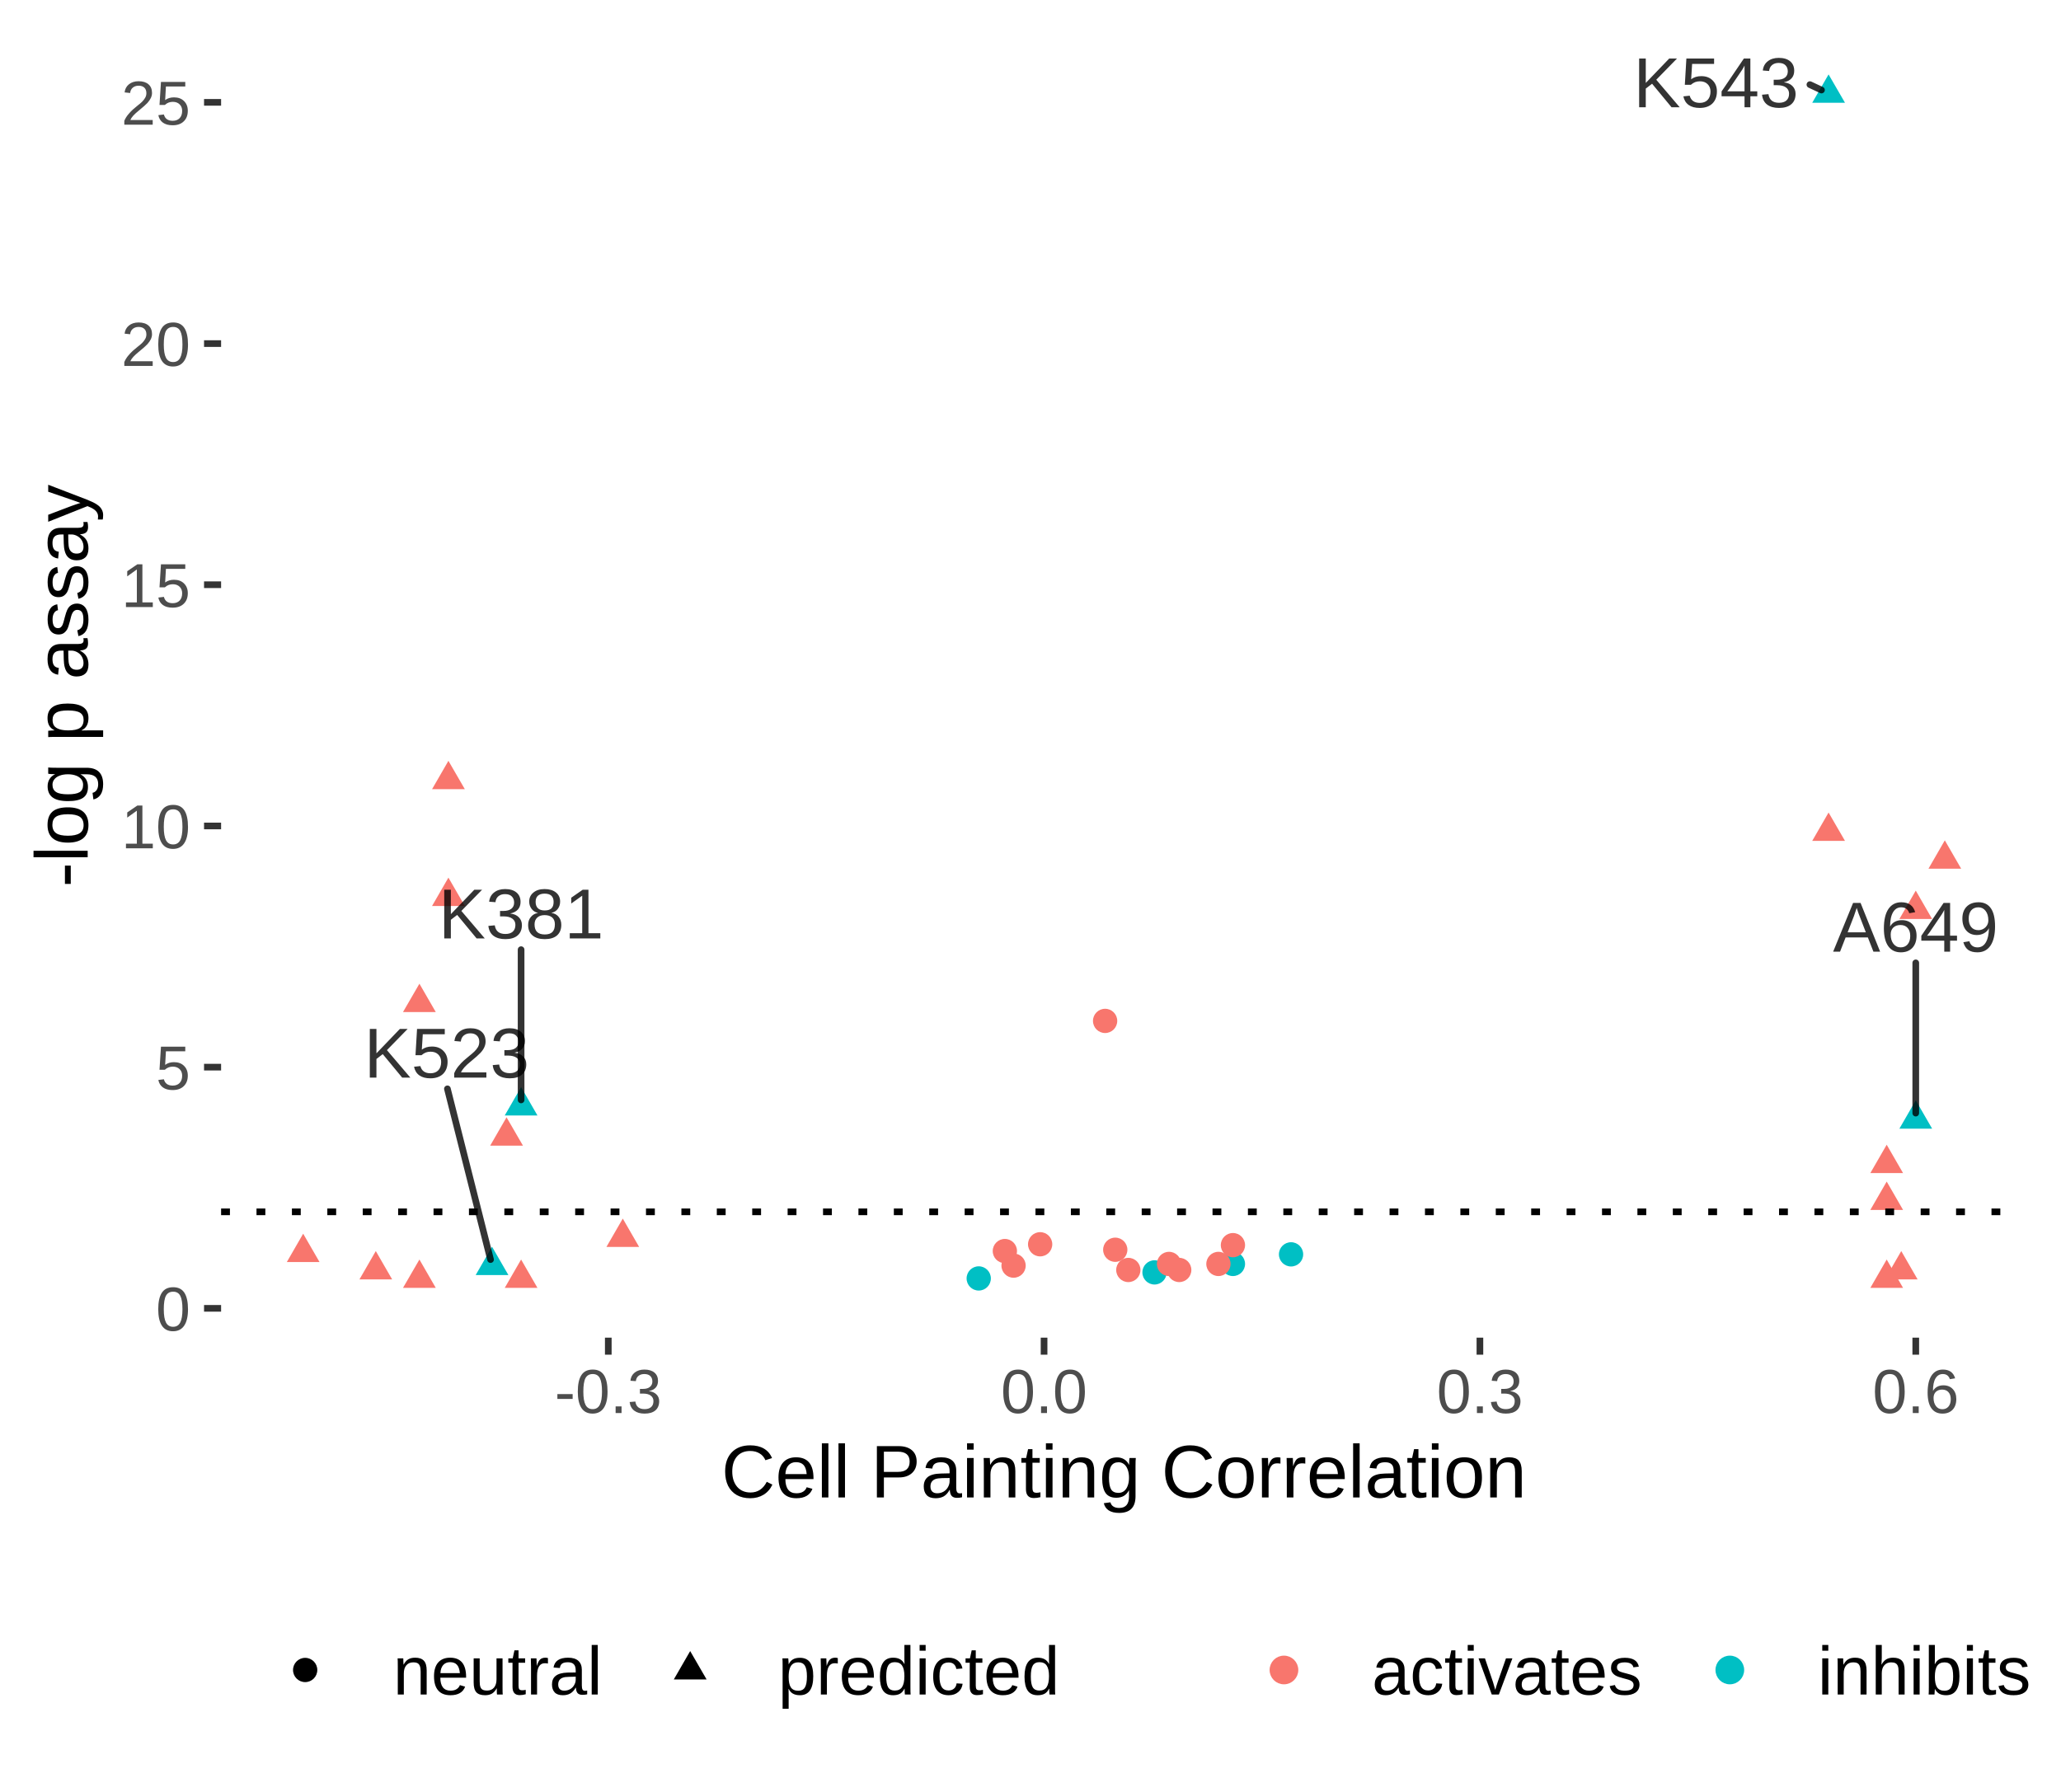
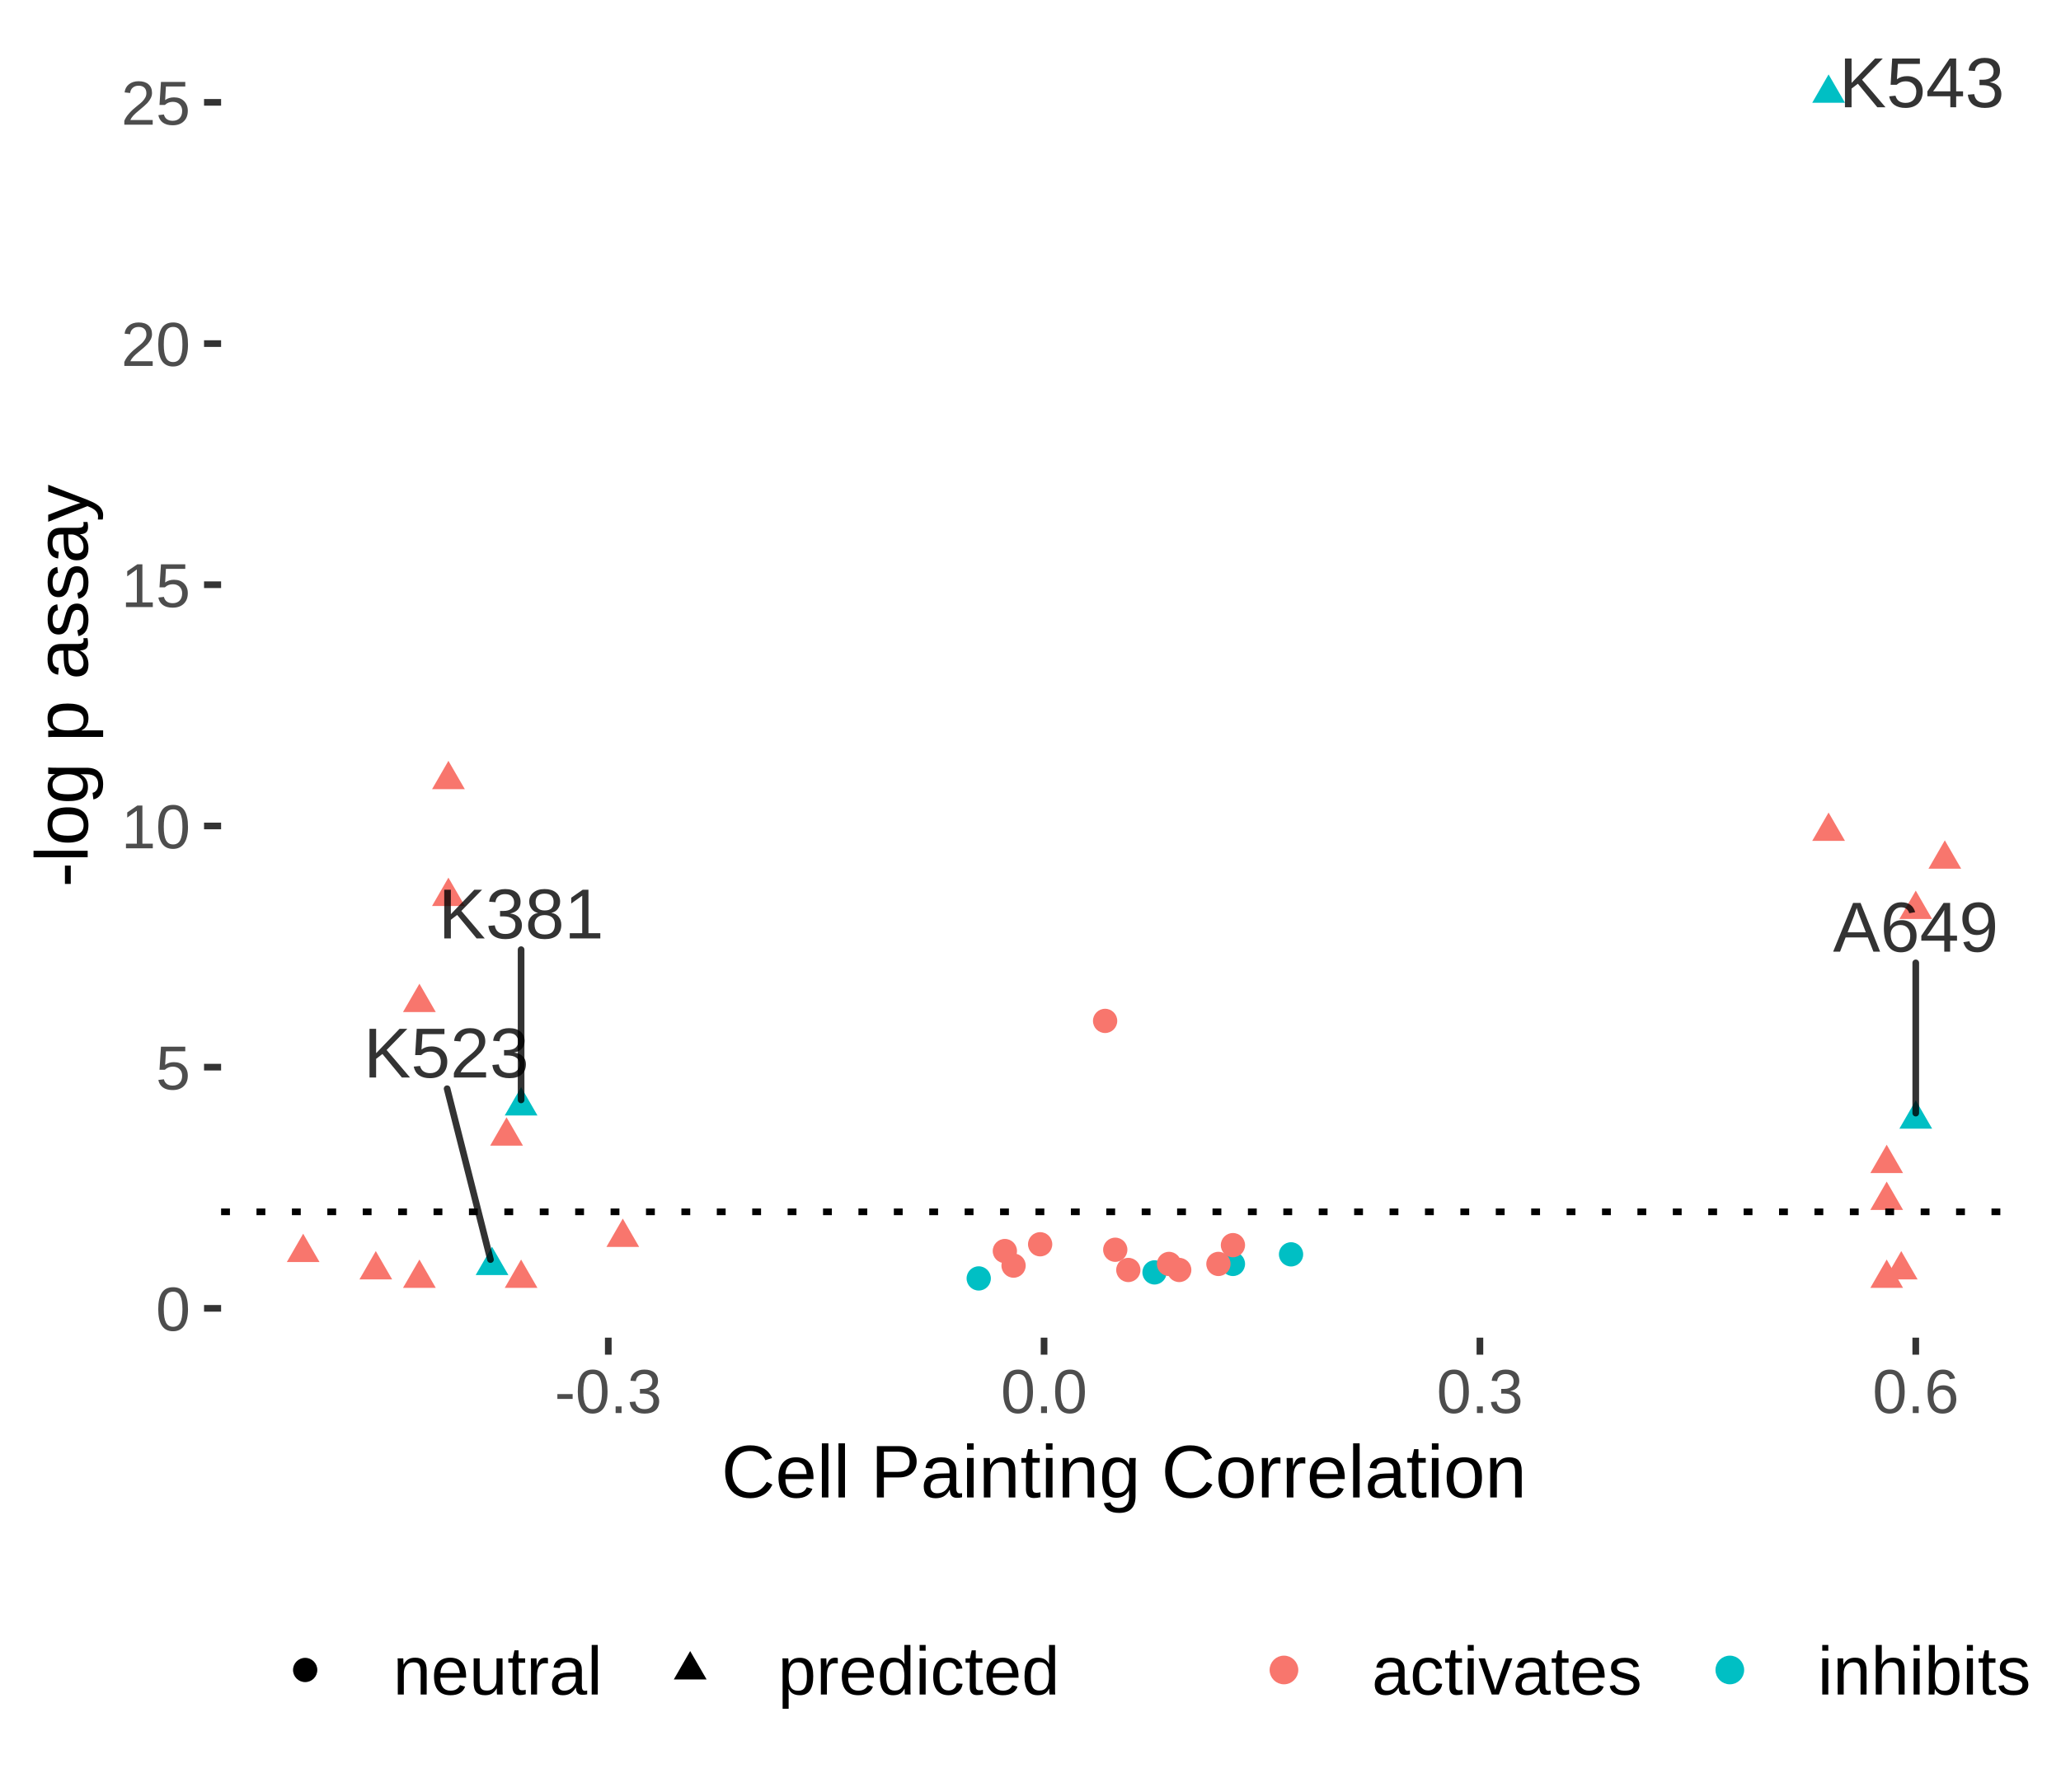
<svg xmlns="http://www.w3.org/2000/svg" class="svglite" width="331.20pt" height="288.00pt" viewBox="0 0 331.20 288.00">
  <defs>
    <style type="text/css">
    .svglite line, .svglite polyline, .svglite polygon, .svglite path, .svglite rect, .svglite circle {
      fill: none;
      stroke: #000000;
      stroke-linecap: round;
      stroke-linejoin: round;
      stroke-miterlimit: 10.00;
    }
    .svglite text {
      white-space: pre;
    }
  </style>
  </defs>
  <rect width="100%" height="100%" style="stroke: none; fill: #FFFFFF;" />
  <defs>
    <clipPath id="cpMC4wMHwzMzEuMjB8MC4wMHwyODguMDA=">
      <rect x="0.00" y="0.00" width="331.20" height="288.00" />
    </clipPath>
  </defs>
  <g clip-path="url(#cpMC4wMHwzMzEuMjB8MC4wMHwyODguMDA=)">
    <rect x="0" y="0.00" width="331.20" height="288.00" style="stroke-width: 1.07; stroke: #FFFFFF; fill: #FFFFFF;" />
    <rect x="35.53" y="5.48" width="290.19" height="209.52" style="stroke-width: 1.07; stroke: none; fill: #FFFFFF;" />
    <polygon points="307.86,176.84 310.49,181.40 305.23,181.40 " style="stroke-width: 0.71; stroke: none; fill: #00BFC4;" />
    <polygon points="72.06,141.05 74.70,145.61 69.43,145.61 " style="stroke-width: 0.71; stroke: none; fill: #F8766D;" />
    <circle cx="207.47" cy="201.60" r="1.95" style="stroke-width: 0.71; stroke: none; fill: #00BFC4;" />
    <polygon points="100.08,195.85 102.71,200.41 97.45,200.41 " style="stroke-width: 0.71; stroke: none; fill: #F8766D;" />
    <polygon points="303.19,202.43 305.82,206.99 300.56,206.99 " style="stroke-width: 0.71; stroke: none; fill: #F8766D;" />
    <polygon points="303.19,183.98 305.82,188.54 300.56,188.54 " style="stroke-width: 0.71; stroke: none; fill: #F8766D;" />
    <circle cx="198.13" cy="203.14" r="1.95" style="stroke-width: 0.71; stroke: none; fill: #00BFC4;" />
    <polygon points="312.53,135.06 315.16,139.62 309.90,139.62 " style="stroke-width: 0.71; stroke: none; fill: #F8766D;" />
    <circle cx="185.53" cy="204.50" r="1.95" style="stroke-width: 0.71; stroke: none; fill: #00BFC4;" />
    <polygon points="48.72,198.28 51.35,202.84 46.09,202.84 " style="stroke-width: 0.71; stroke: none; fill: #F8766D;" />
    <circle cx="161.48" cy="201.07" r="1.95" style="stroke-width: 0.71; stroke: none; fill: #F8766D;" />
    <polygon points="83.74,202.43 86.37,206.99 81.11,206.99 " style="stroke-width: 0.71; stroke: none; fill: #F8766D;" />
    <polygon points="307.86,143.14 310.49,147.70 305.23,147.70 " style="stroke-width: 0.71; stroke: none; fill: #F8766D;" />
    <circle cx="179.22" cy="200.86" r="1.95" style="stroke-width: 0.71; stroke: none; fill: #F8766D;" />
    <circle cx="181.32" cy="204.11" r="1.95" style="stroke-width: 0.71; stroke: none; fill: #F8766D;" />
    <polygon points="83.74,174.72 86.37,179.28 81.11,179.28 " style="stroke-width: 0.71; stroke: none; fill: #00BFC4;" />
    <circle cx="177.59" cy="164.08" r="1.95" style="stroke-width: 0.71; stroke: none; fill: #F8766D;" />
    <polygon points="72.06,122.28 74.70,126.84 69.43,126.84 " style="stroke-width: 0.71; stroke: none; fill: #F8766D;" />
    <polygon points="67.40,158.10 70.03,162.66 64.76,162.66 " style="stroke-width: 0.71; stroke: none; fill: #F8766D;" />
    <polygon points="303.19,189.90 305.82,194.46 300.56,194.46 " style="stroke-width: 0.71; stroke: none; fill: #F8766D;" />
    <polygon points="60.39,201.07 63.02,205.63 57.76,205.63 " style="stroke-width: 0.71; stroke: none; fill: #F8766D;" />
    <polygon points="305.53,201.07 308.16,205.63 302.89,205.63 " style="stroke-width: 0.71; stroke: none; fill: #F8766D;" />
    <polygon points="79.07,200.37 81.70,204.93 76.44,204.93 " style="stroke-width: 0.71; stroke: none; fill: #00BFC4;" />
    <circle cx="187.86" cy="203.14" r="1.95" style="stroke-width: 0.71; stroke: none; fill: #F8766D;" />
    <polygon points="293.85,11.96 296.49,16.52 291.22,16.52 " style="stroke-width: 0.71; stroke: none; fill: #00BFC4;" />
    <circle cx="162.88" cy="203.41" r="1.95" style="stroke-width: 0.71; stroke: none; fill: #F8766D;" />
    <circle cx="157.28" cy="205.47" r="1.95" style="stroke-width: 0.71; stroke: none; fill: #00BFC4;" />
    <circle cx="189.50" cy="204.11" r="1.95" style="stroke-width: 0.71; stroke: none; fill: #F8766D;" />
    <circle cx="195.80" cy="203.14" r="1.95" style="stroke-width: 0.71; stroke: none; fill: #F8766D;" />
    <polygon points="293.85,130.59 296.49,135.15 291.22,135.15 " style="stroke-width: 0.71; stroke: none; fill: #F8766D;" />
    <circle cx="198.13" cy="200.12" r="1.95" style="stroke-width: 0.71; stroke: none; fill: #F8766D;" />
    <circle cx="167.15" cy="199.98" r="1.95" style="stroke-width: 0.71; stroke: none; fill: #F8766D;" />
    <polygon points="67.40,202.43 70.03,206.99 64.76,206.99 " style="stroke-width: 0.71; stroke: none; fill: #F8766D;" />
    <polygon points="81.40,179.57 84.04,184.13 78.77,184.13 " style="stroke-width: 0.71; stroke: none; fill: #F8766D;" />
    <line x1="307.86" y1="154.75" x2="307.86" y2="178.90" style="stroke-width: 1.07; stroke: #000000; stroke-opacity: 0.80;" />
    <line x1="83.74" y1="152.63" x2="83.74" y2="176.78" style="stroke-width: 1.07; stroke: #000000; stroke-opacity: 0.80;" />
-     <line x1="71.90" y1="175.00" x2="78.83" y2="202.44" style="stroke-width: 1.07; stroke: #000000; stroke-opacity: 0.80;" />
-     <line x1="290.85" y1="13.60" x2="292.71" y2="14.47" style="stroke-width: 1.07; stroke: #000000; stroke-opacity: 0.80;" />
+     <line x1="71.85" y1="174.98" x2="78.82" y2="202.44" style="stroke-width: 1.07; stroke: #000000; stroke-opacity: 0.80;" />
    <text x="307.86" y="152.95" text-anchor="middle" style="font-size: 11.38px;fill: #000000; fill-opacity: 0.80; font-family: &quot;Arial&quot;;" textLength="26.58px" lengthAdjust="spacingAndGlyphs">A649</text>
    <text x="83.74" y="150.83" text-anchor="middle" style="font-size: 11.38px;fill: #000000; fill-opacity: 0.80; font-family: &quot;Arial&quot;;" textLength="26.58px" lengthAdjust="spacingAndGlyphs">K381</text>
-     <text x="71.78" y="173.20" text-anchor="middle" style="font-size: 11.38px;fill: #000000; fill-opacity: 0.80; font-family: &quot;Arial&quot;;" textLength="26.58px" lengthAdjust="spacingAndGlyphs">K523</text>
-     <text x="275.76" y="17.24" text-anchor="middle" style="font-size: 11.38px;fill: #000000; fill-opacity: 0.80; font-family: &quot;Arial&quot;;" textLength="26.58px" lengthAdjust="spacingAndGlyphs">K543</text>
+     <text x="71.73" y="173.18" text-anchor="middle" style="font-size: 11.38px;fill: #000000; fill-opacity: 0.80; font-family: &quot;Arial&quot;;" textLength="26.58px" lengthAdjust="spacingAndGlyphs">K523</text>
+     <text x="308.83" y="17.24" text-anchor="middle" style="font-size: 11.38px;fill: #000000; fill-opacity: 0.80; font-family: &quot;Arial&quot;;" textLength="26.58px" lengthAdjust="spacingAndGlyphs">K543</text>
    <line x1="35.53" y1="194.77" x2="325.72" y2="194.77" style="stroke-width: 1.07; stroke-dasharray: 1.42,4.27; stroke-linecap: butt;" />
    <text x="30.60" y="213.87" text-anchor="end" style="font-size: 10.00px;fill: #4D4D4D; font-family: &quot;Arial&quot;;" textLength="5.56px" lengthAdjust="spacingAndGlyphs">0</text>
    <text x="30.60" y="175.10" text-anchor="end" style="font-size: 10.00px;fill: #4D4D4D; font-family: &quot;Arial&quot;;" textLength="5.56px" lengthAdjust="spacingAndGlyphs">5</text>
    <text x="30.60" y="136.34" text-anchor="end" style="font-size: 10.00px;fill: #4D4D4D; font-family: &quot;Arial&quot;;" textLength="11.12px" lengthAdjust="spacingAndGlyphs">10</text>
    <text x="30.60" y="97.57" text-anchor="end" style="font-size: 10.00px;fill: #4D4D4D; font-family: &quot;Arial&quot;;" textLength="11.12px" lengthAdjust="spacingAndGlyphs">15</text>
    <text x="30.60" y="58.81" text-anchor="end" style="font-size: 10.00px;fill: #4D4D4D; font-family: &quot;Arial&quot;;" textLength="11.12px" lengthAdjust="spacingAndGlyphs">20</text>
    <text x="30.60" y="20.04" text-anchor="end" style="font-size: 10.00px;fill: #4D4D4D; font-family: &quot;Arial&quot;;" textLength="11.12px" lengthAdjust="spacingAndGlyphs">25</text>
    <polyline points="32.79,210.28 35.53,210.28 " style="stroke-width: 1.07; stroke: #333333; stroke-linecap: butt;" />
    <polyline points="32.79,171.51 35.53,171.51 " style="stroke-width: 1.07; stroke: #333333; stroke-linecap: butt;" />
    <polyline points="32.79,132.75 35.53,132.75 " style="stroke-width: 1.07; stroke: #333333; stroke-linecap: butt;" />
    <polyline points="32.79,93.98 35.53,93.98 " style="stroke-width: 1.07; stroke: #333333; stroke-linecap: butt;" />
    <polyline points="32.79,55.22 35.53,55.22 " style="stroke-width: 1.07; stroke: #333333; stroke-linecap: butt;" />
    <polyline points="32.79,16.45 35.53,16.45 " style="stroke-width: 1.07; stroke: #333333; stroke-linecap: butt;" />
    <polyline points="97.75,217.73 97.75,214.99 " style="stroke-width: 1.07; stroke: #333333; stroke-linecap: butt;" />
    <polyline points="167.78,217.73 167.78,214.99 " style="stroke-width: 1.07; stroke: #333333; stroke-linecap: butt;" />
    <polyline points="237.82,217.73 237.82,214.99 " style="stroke-width: 1.07; stroke: #333333; stroke-linecap: butt;" />
    <polyline points="307.86,217.73 307.86,214.99 " style="stroke-width: 1.07; stroke: #333333; stroke-linecap: butt;" />
    <text x="97.75" y="227.10" text-anchor="middle" style="font-size: 10.00px;fill: #4D4D4D; font-family: &quot;Arial&quot;;" textLength="17.23px" lengthAdjust="spacingAndGlyphs">-0.3</text>
    <text x="167.78" y="227.10" text-anchor="middle" style="font-size: 10.00px;fill: #4D4D4D; font-family: &quot;Arial&quot;;" textLength="13.90px" lengthAdjust="spacingAndGlyphs">0.0</text>
    <text x="237.82" y="227.10" text-anchor="middle" style="font-size: 10.00px;fill: #4D4D4D; font-family: &quot;Arial&quot;;" textLength="13.90px" lengthAdjust="spacingAndGlyphs">0.3</text>
    <text x="307.86" y="227.10" text-anchor="middle" style="font-size: 10.00px;fill: #4D4D4D; font-family: &quot;Arial&quot;;" textLength="13.90px" lengthAdjust="spacingAndGlyphs">0.6</text>
    <text x="180.62" y="240.67" text-anchor="middle" style="font-size: 12.00px; font-family: &quot;Arial&quot;;" textLength="129.40px" lengthAdjust="spacingAndGlyphs">Cell Painting Correlation</text>
    <text transform="translate(14.09,110.24) rotate(-90)" text-anchor="middle" style="font-size: 12.00px; font-family: &quot;Arial&quot;;" textLength="64.69px" lengthAdjust="spacingAndGlyphs">-log p assay</text>
    <rect x="29.44" y="254.28" width="146.33" height="28.24" style="stroke-width: 1.07; stroke: none; fill: #FFFFFF;" />
    <rect x="40.40" y="259.76" width="17.28" height="17.28" style="stroke-width: 1.07; stroke: none; fill: #FFFFFF;" />
    <circle cx="49.04" cy="268.40" r="1.95" style="stroke-width: 0.71; stroke: none; fill: #000000;" />
    <rect x="102.27" y="259.76" width="17.28" height="17.28" style="stroke-width: 1.07; stroke: none; fill: #FFFFFF;" />
    <polygon points="110.91,265.36 113.55,269.92 108.28,269.92 " style="stroke-width: 0.71; stroke: none; fill: #000000;" />
    <text x="63.16" y="272.35" style="font-size: 11.00px; font-family: &quot;Arial&quot;;" textLength="33.64px" lengthAdjust="spacingAndGlyphs">neutral</text>
    <text x="125.03" y="272.35" style="font-size: 11.00px; font-family: &quot;Arial&quot;;" textLength="45.26px" lengthAdjust="spacingAndGlyphs">predicted</text>
    <rect x="186.73" y="254.28" width="145.08" height="28.24" style="stroke-width: 1.07; stroke: none; fill: #FFFFFF;" />
    <rect x="197.69" y="259.76" width="17.28" height="17.28" style="stroke-width: 1.07; stroke: none; fill: #FFFFFF;" />
    <circle cx="206.33" cy="268.40" r="1.95" style="stroke-width: 0.71; stroke: #F8766D; fill: #F8766D;" />
    <rect x="269.34" y="259.76" width="17.28" height="17.28" style="stroke-width: 1.07; stroke: none; fill: #FFFFFF;" />
    <circle cx="277.98" cy="268.40" r="1.95" style="stroke-width: 0.71; stroke: #00BFC4; fill: #00BFC4;" />
    <text x="220.45" y="272.35" style="font-size: 11.00px; font-family: &quot;Arial&quot;;" textLength="43.41px" lengthAdjust="spacingAndGlyphs">activates</text>
    <text x="292.10" y="272.35" style="font-size: 11.00px; font-family: &quot;Arial&quot;;" textLength="34.24px" lengthAdjust="spacingAndGlyphs">inhibits</text>
  </g>
</svg>
